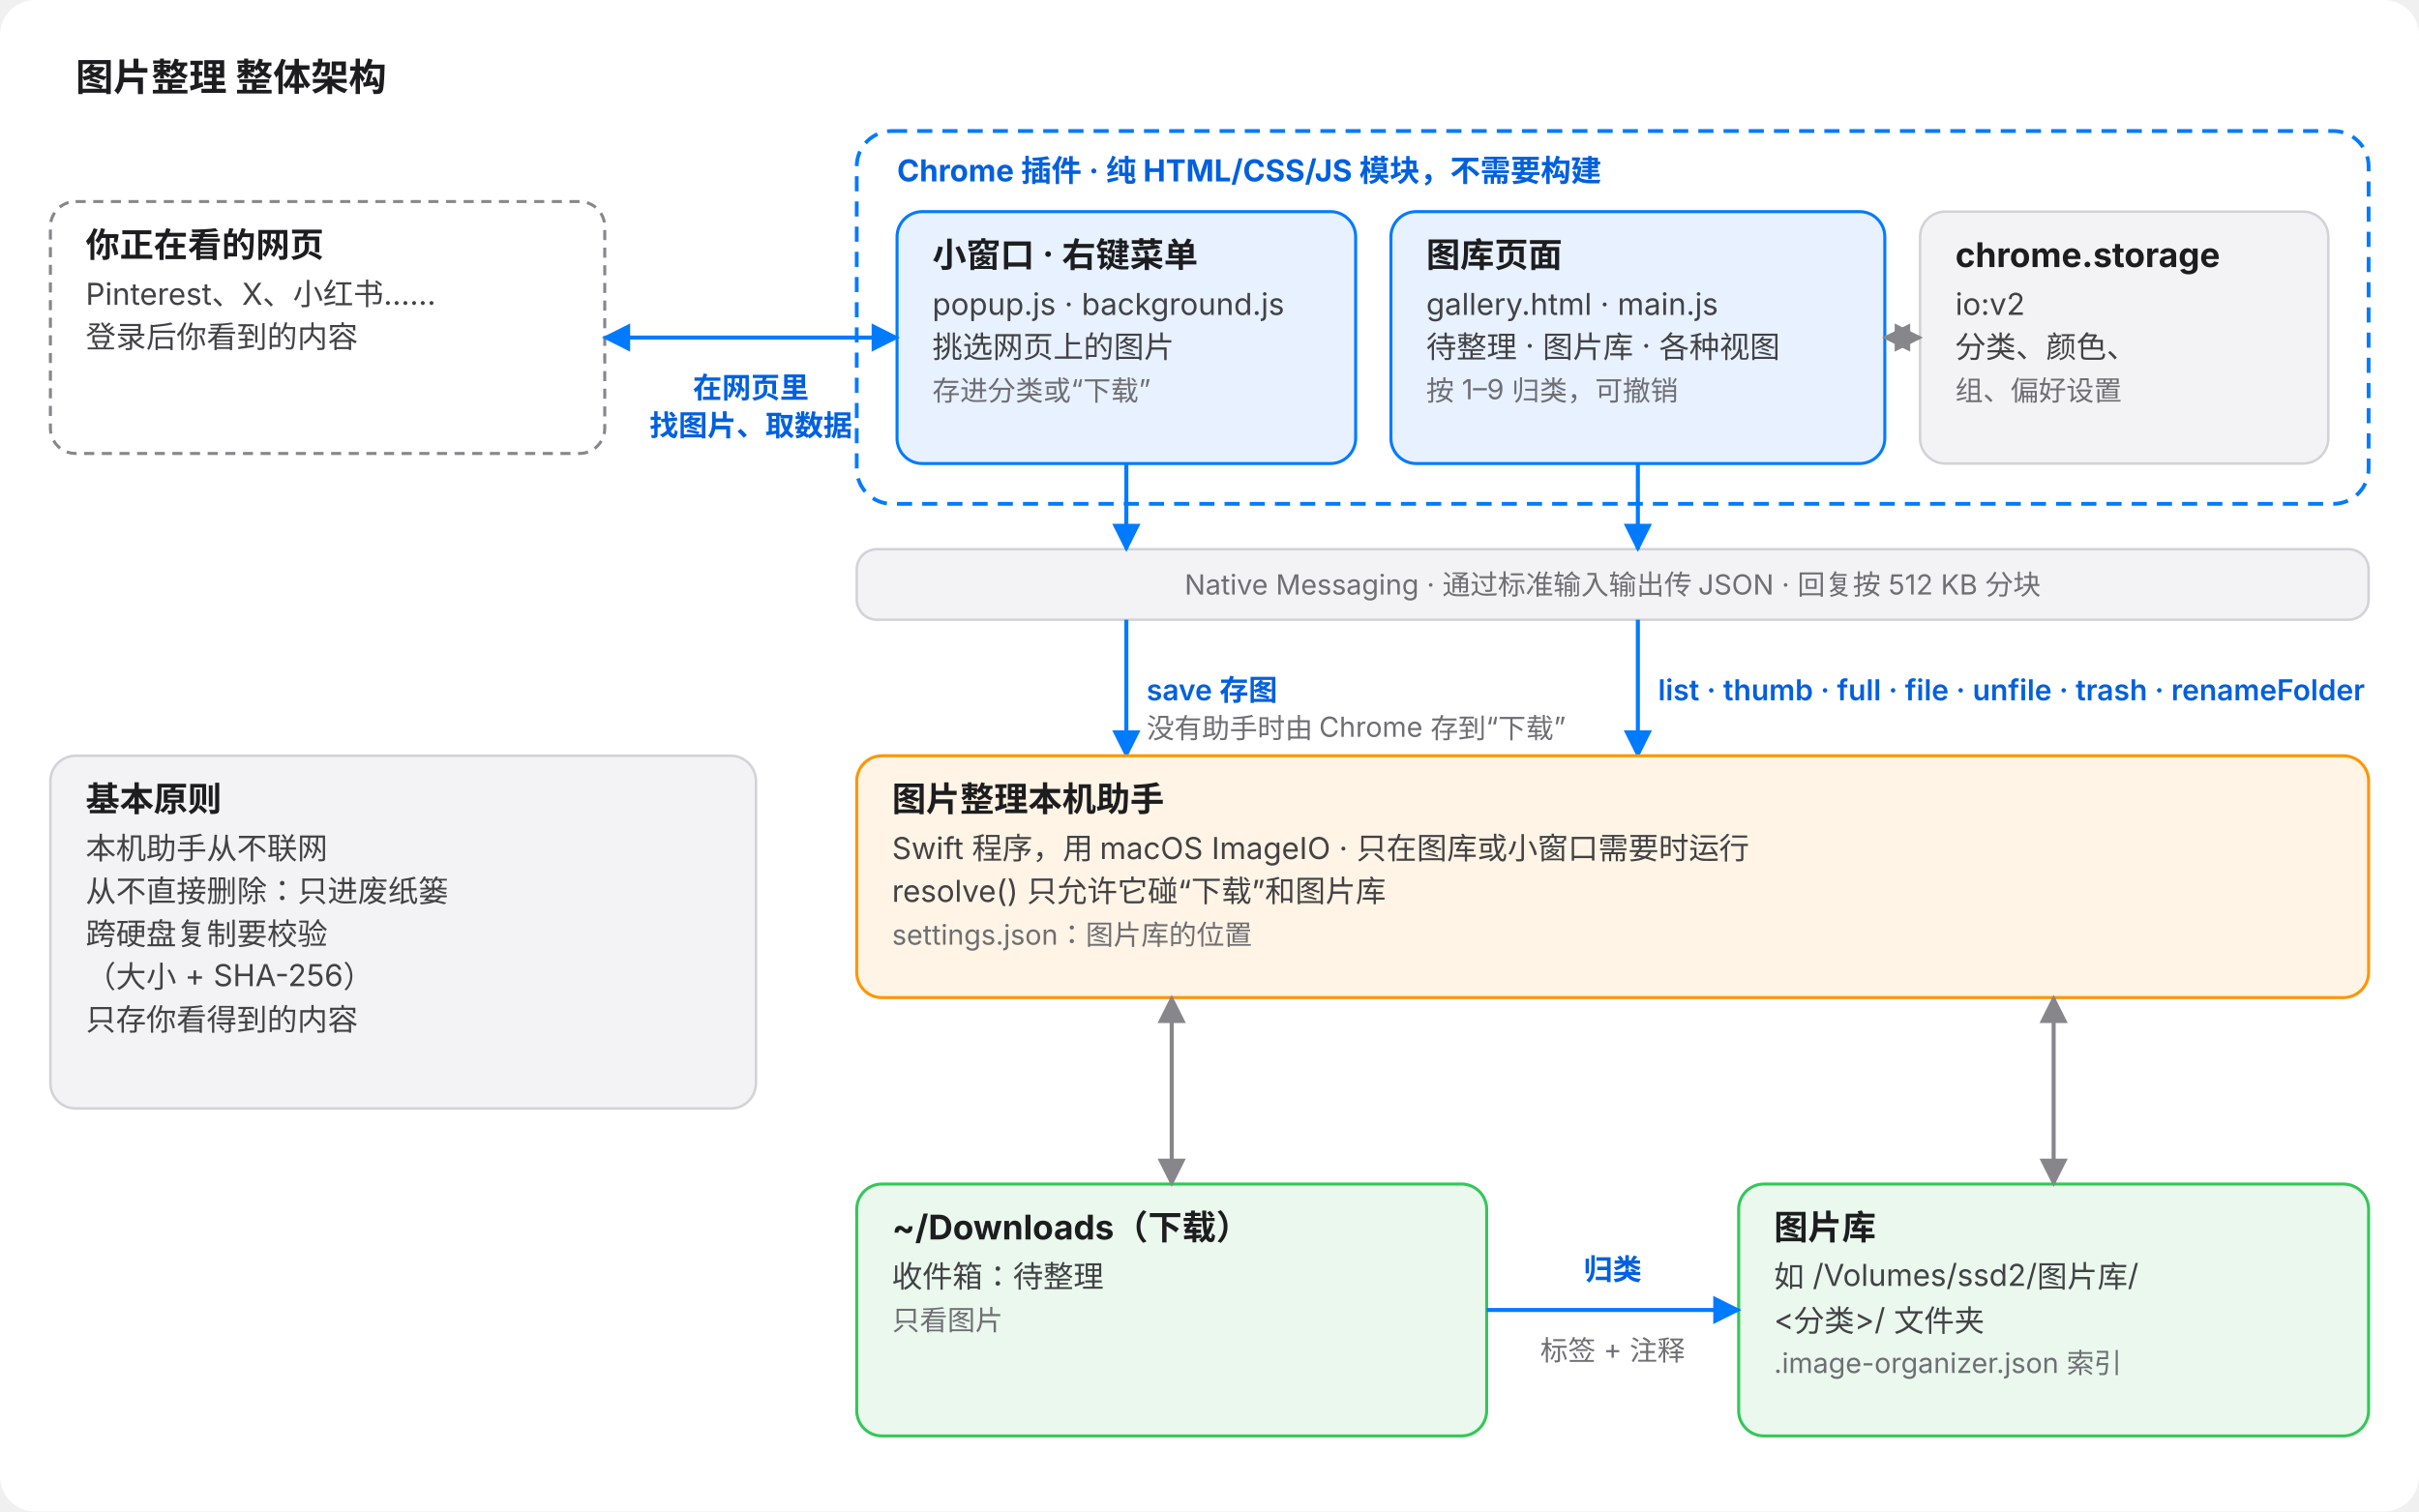
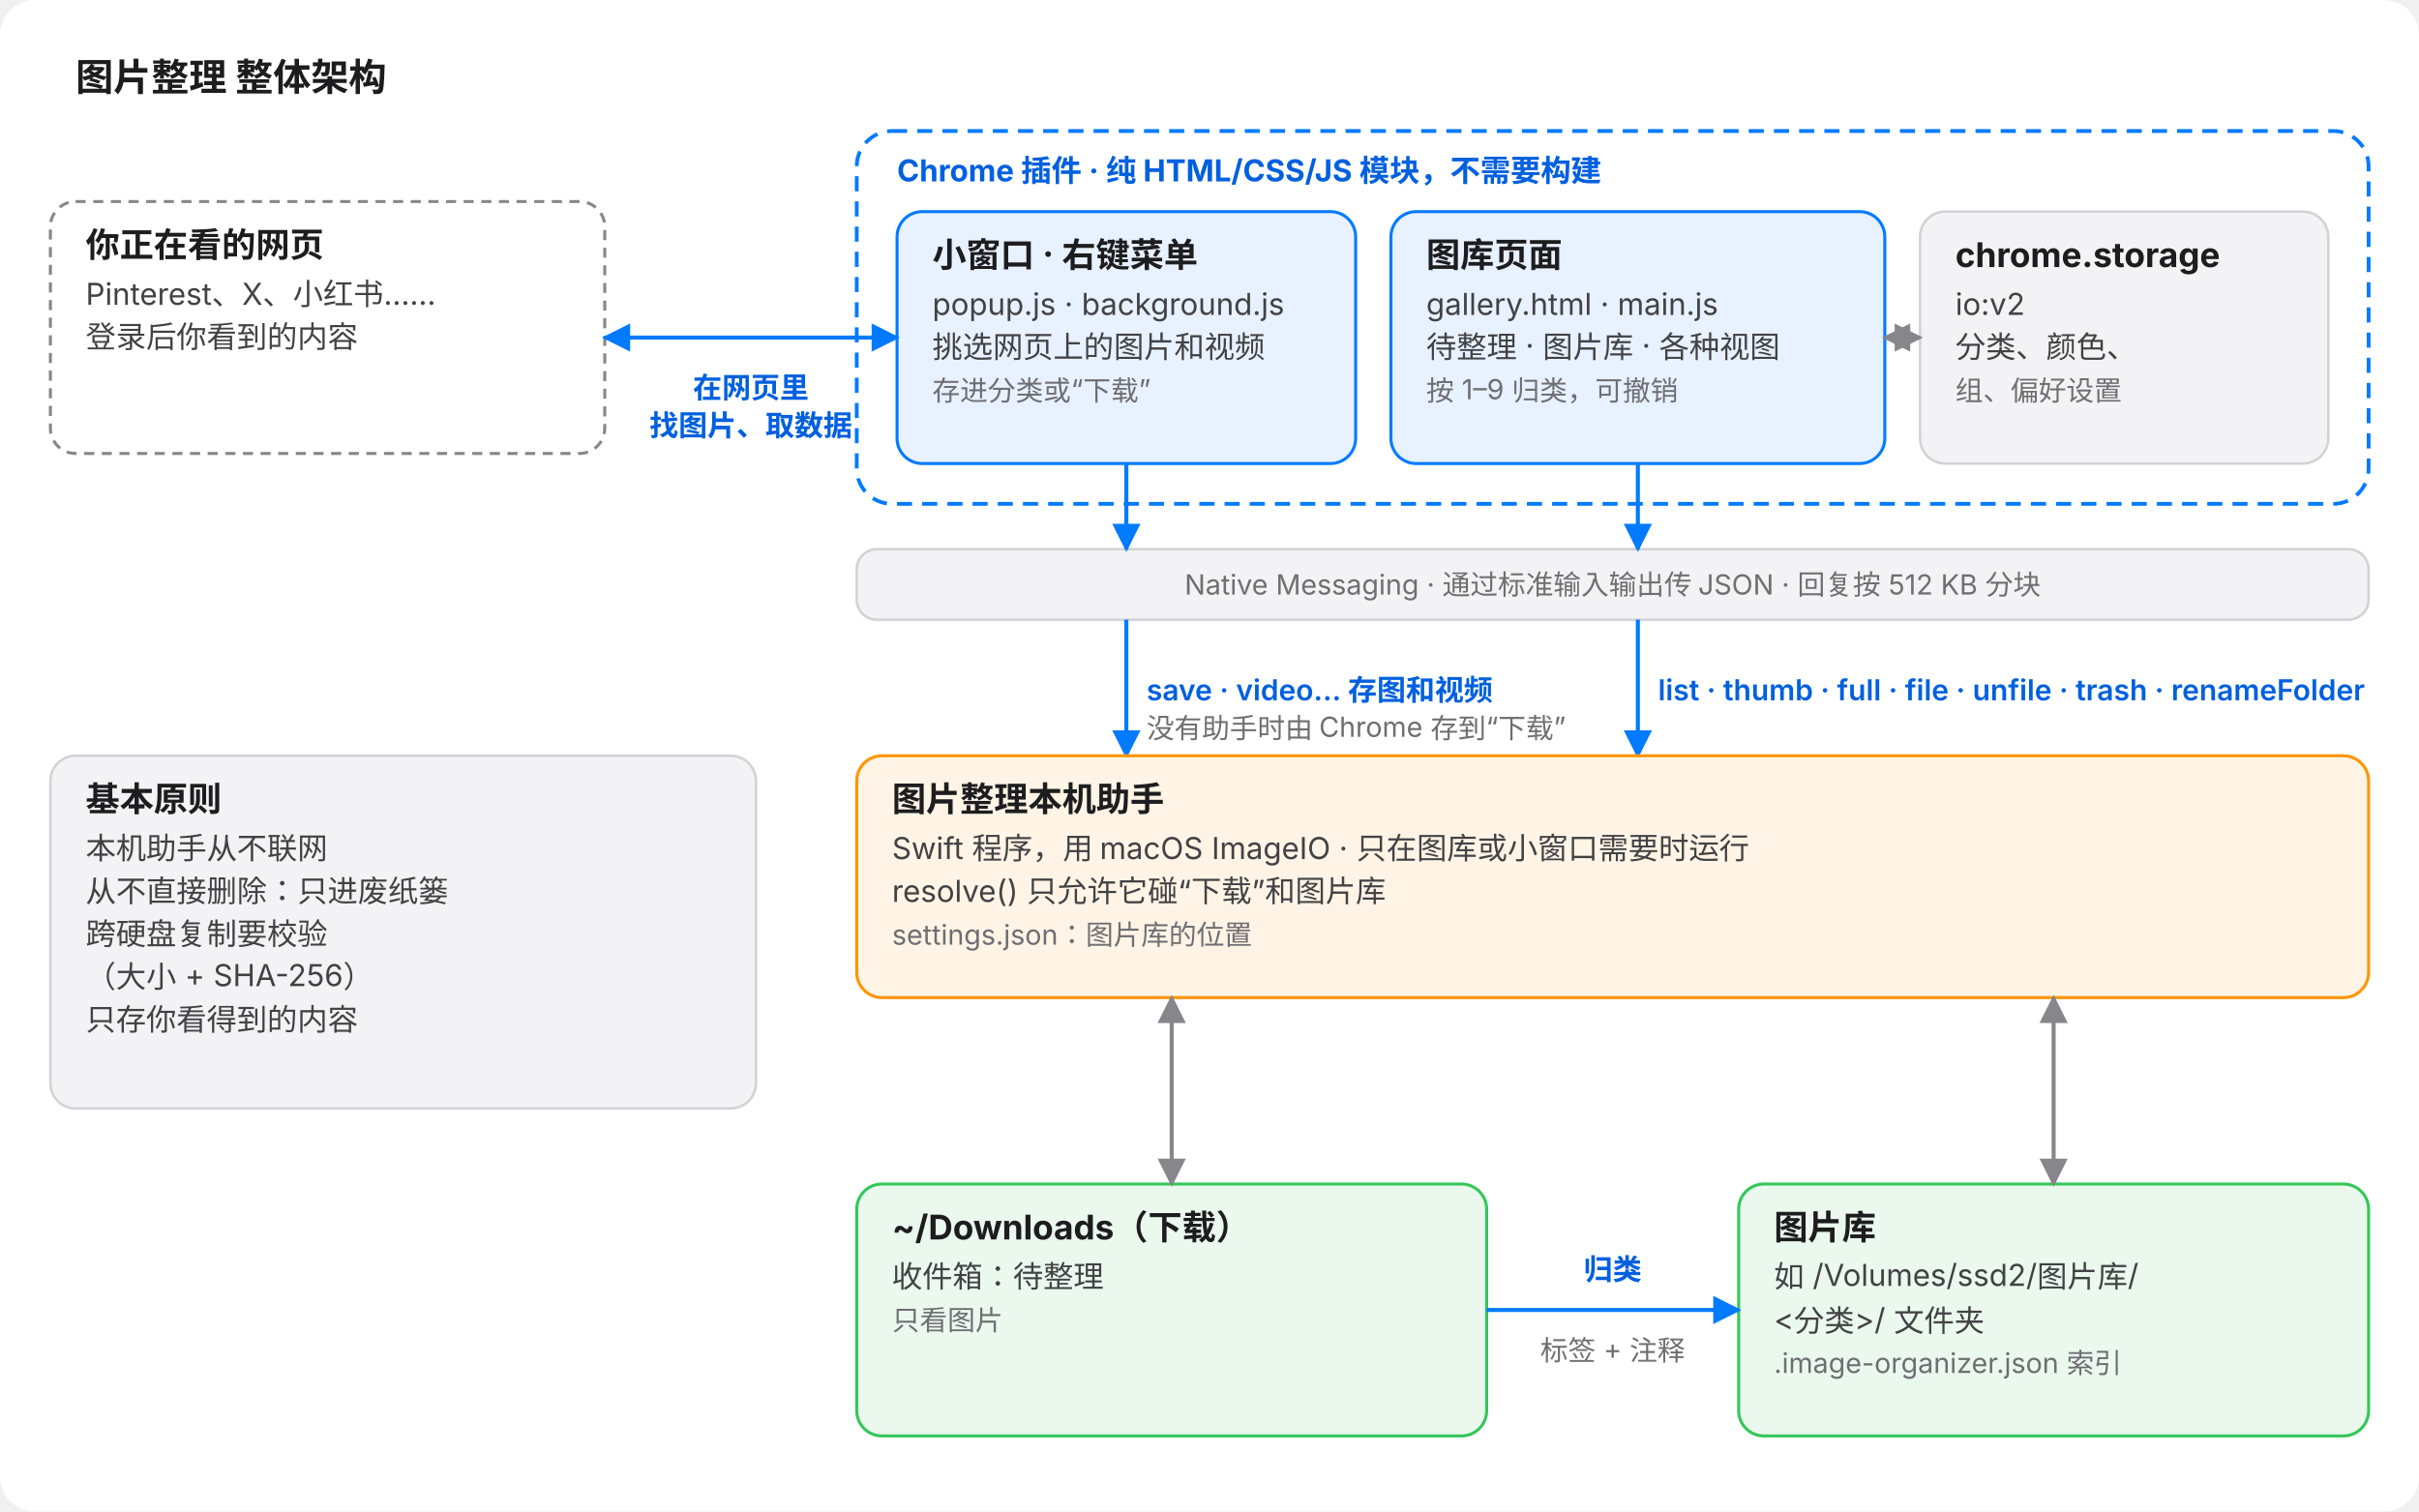
<svg xmlns="http://www.w3.org/2000/svg" viewBox="0 0 960 600" width="960" height="600" role="img" aria-label="图片整理 整体架构">
  <style>
  text { font-family: -apple-system, BlinkMacSystemFont, "SF Pro Text", "PingFang SC", "Segoe UI", "Microsoft YaHei", sans-serif; fill: #1d1d1f; }
  .bg { fill: #ffffff; }
  .box { fill: #f3f3f5; stroke: #d2d2d7; stroke-width: 1; }
  .frame { fill: none; stroke: #007aff; stroke-width: 1.5; stroke-dasharray: 6 4; }
  .accent { fill: #e8f1ff; stroke: #007aff; stroke-width: 1.2; }
  .helper { fill: #fff4e5; stroke: #ff9500; stroke-width: 1.2; }
  .disk { fill: #eaf8ee; stroke: #34c759; stroke-width: 1.2; }
  .page { fill: #ffffff; stroke: #86868b; stroke-width: 1.2; stroke-dasharray: 4 3; }
  .pill { fill: #ffffff; stroke: #ffcc80; stroke-width: 1; }
  .title { font-size: 15px; font-weight: 700; }
  .h { font-size: 13.5px; font-weight: 650; }
  .t { font-size: 12px; fill: #424245; }
  .s { font-size: 11px; fill: #6e6e73; }
  .label { font-size: 11.5px; fill: #0060df; font-weight: 600; }
  .frame-label { font-size: 12px; fill: #0060df; font-weight: 700; }
  .line { stroke: #007aff; stroke-width: 1.6; fill: none; }
  .line.gray { stroke: #86868b; }
  .arrow { fill: #007aff; }
  .arrow.gray { fill: #86868b; }
  @media (prefers-color-scheme: dark) {
    text { fill: #f5f5f7; }
    .bg { fill: #1e1e1e; }
    .box { fill: #2c2c2e; stroke: #48484a; }
    .accent { fill: #0b2a4d; stroke: #0a84ff; }
    .helper { fill: #3a2a12; stroke: #ff9f0a; }
    .disk { fill: #123320; stroke: #30d158; }
    .page { fill: #1e1e1e; stroke: #8e8e93; }
    .pill { fill: #2c2c2e; stroke: #8a5a1c; }
    .frame { stroke: #0a84ff; }
    .t { fill: #d1d1d6; }
    .s { fill: #a1a1a6; }
    .label, .frame-label { fill: #64a8ff; }
    .line { stroke: #0a84ff; }
    .line.gray { stroke: #8e8e93; }
    .arrow { fill: #0a84ff; }
    .arrow.gray { fill: #8e8e93; }
  }
</style>
  <defs>
    <marker id="a" viewBox="0 0 10 10" refX="9" refY="5" markerWidth="7" markerHeight="7" orient="auto-start-reverse">
      <path class="arrow" d="M0,0 L10,5 L0,10 z" />
    </marker>
    <marker id="g" viewBox="0 0 10 10" refX="9" refY="5" markerWidth="7" markerHeight="7" orient="auto-start-reverse">
      <path class="arrow gray" d="M0,0 L10,5 L0,10 z" />
    </marker>
  </defs>
  <rect class="bg" width="960" height="600" rx="14" />
  <text class="title" x="30" y="36" text-anchor="start">图片整理 整体架构</text>
  <rect class="page" x="20" y="80" width="220" height="100" rx="10" />
  <text class="h" x="34" y="102" text-anchor="start">你正在看的网页</text>
  <text class="t" x="34" y="121" text-anchor="start">Pinterest、X、小红书……</text>
  <text class="t" x="34" y="138" text-anchor="start">登录后你看到的内容</text>
  <rect class="frame" x="340" y="52" width="600" height="148" rx="14" />
  <text class="frame-label" x="356" y="72" text-anchor="start">Chrome 插件 · 纯 HTML/CSS/JS 模块，不需要构建</text>
  <rect class="accent" x="356" y="84" width="182" height="100" rx="10" />
  <text class="h" x="370" y="106" text-anchor="start">小窗口 · 右键菜单</text>
  <text class="t" x="370" y="125" text-anchor="start">popup.js · background.js</text>
-   <text class="t" x="370" y="142" text-anchor="start">挑选网页上的图片</text>
+   <text class="t" x="370" y="142" text-anchor="start">挑选网页上的图片和视频</text>
  <text class="s" x="370" y="159" text-anchor="start">存进分类或“下载”</text>
  <rect class="accent" x="552" y="84" width="196" height="100" rx="10" />
  <text class="h" x="566" y="106" text-anchor="start">图库页面</text>
  <text class="t" x="566" y="125" text-anchor="start">gallery.html · main.js</text>
  <text class="t" x="566" y="142" text-anchor="start">待整理 · 图片库 · 各种视图</text>
  <text class="s" x="566" y="159" text-anchor="start">按 1–9 归类，可撤销</text>
  <rect class="box" x="762" y="84" width="162" height="100" rx="10" />
  <text class="h" x="776" y="106" text-anchor="start">chrome.storage</text>
  <text class="t" x="776" y="125" text-anchor="start">io:v2</text>
  <text class="t" x="776" y="142" text-anchor="start">分类、颜色、</text>
  <text class="s" x="776" y="159" text-anchor="start">组、偏好设置</text>
  <path class="line gray" d="M748,134 L762,134" marker-start="url(#g)" marker-end="url(#g)" />
  <path class="line" d="M356,134 L240,134" marker-start="url(#a)" marker-end="url(#a)" />
  <text class="label" x="298" y="158" text-anchor="middle">在网页里</text>
  <text class="label" x="298" y="173" text-anchor="middle">找图片、取数据</text>
  <rect class="box" x="340" y="218" width="600" height="28" rx="8" />
  <text class="s" x="640" y="236" text-anchor="middle">Native Messaging · 通过标准输入输出传 JSON · 回复按 512 KB 分块</text>
  <path class="line" d="M447,184 L447,218" marker-end="url(#a)" />
  <path class="line" d="M447,246 L447,300" marker-end="url(#a)" />
-   <text class="label" x="455" y="278" text-anchor="start">save 存图</text>
+   <text class="label" x="455" y="278" text-anchor="start">save · video… 存图和视频</text>
  <text class="s" x="455" y="293" text-anchor="start">没有助手时由 Chrome 存到“下载”</text>
  <path class="line" d="M650,184 L650,218" marker-end="url(#a)" />
  <path class="line" d="M650,246 L650,300" marker-end="url(#a)" />
  <text class="label" x="658" y="278" text-anchor="start">list · thumb · full · file · unfile · trash · renameFolder</text>
  <rect class="helper" x="340" y="300" width="600" height="96" rx="10" />
  <text class="h" x="354" y="322" text-anchor="start">图片整理本机助手</text>
  <text class="t" x="354" y="341" text-anchor="start">Swift 程序，用 macOS ImageIO · 只在图库或小窗口需要时运行</text>
  <text class="t" x="354" y="358" text-anchor="start">resolve() 只允许它碰“下载”和图片库</text>
  <text class="s" x="354" y="375" text-anchor="start">settings.json：图片库的位置</text>
  <rect class="box" x="20" y="300" width="280" height="140" rx="10" />
  <text class="h" x="34" y="322" text-anchor="start">基本原则</text>
  <text class="t" x="34" y="341" text-anchor="start">本机助手从不联网</text>
  <text class="t" x="34" y="358" text-anchor="start">从不直接删除：只进废纸篓</text>
  <text class="t" x="34" y="375" text-anchor="start">跨硬盘复制要校验</text>
  <text class="t" x="34" y="392" text-anchor="start">（大小 + SHA-256）</text>
  <text class="t" x="34" y="409" text-anchor="start">只存你看得到的内容</text>
  <rect class="disk" x="340" y="470" width="250" height="100" rx="10" />
  <text class="h" x="354" y="492" text-anchor="start">~/Downloads（下载）</text>
  <text class="t" x="354" y="511" text-anchor="start">收件箱：待整理</text>
  <text class="s" x="354" y="528" text-anchor="start">只看图片</text>
  <rect class="disk" x="690" y="470" width="250" height="100" rx="10" />
  <text class="h" x="704" y="492" text-anchor="start">图片库</text>
  <text class="t" x="704" y="511" text-anchor="start">如 /Volumes/ssd2/图片库/</text>
  <text class="t" x="704" y="528" text-anchor="start">&lt;分类&gt;/ 文件夹</text>
  <text class="s" x="704" y="545" text-anchor="start">.image-organizer.json 索引</text>
  <path class="line gray" d="M465,396 L465,470" marker-start="url(#g)" marker-end="url(#g)" />
  <path class="line gray" d="M815,396 L815,470" marker-start="url(#g)" marker-end="url(#g)" />
  <path class="line" d="M590,520 L690,520" marker-end="url(#a)" />
  <text class="label" x="640" y="508" text-anchor="middle">归类</text>
  <text class="s" x="640" y="540" text-anchor="middle">标签 + 注释</text>
</svg>
